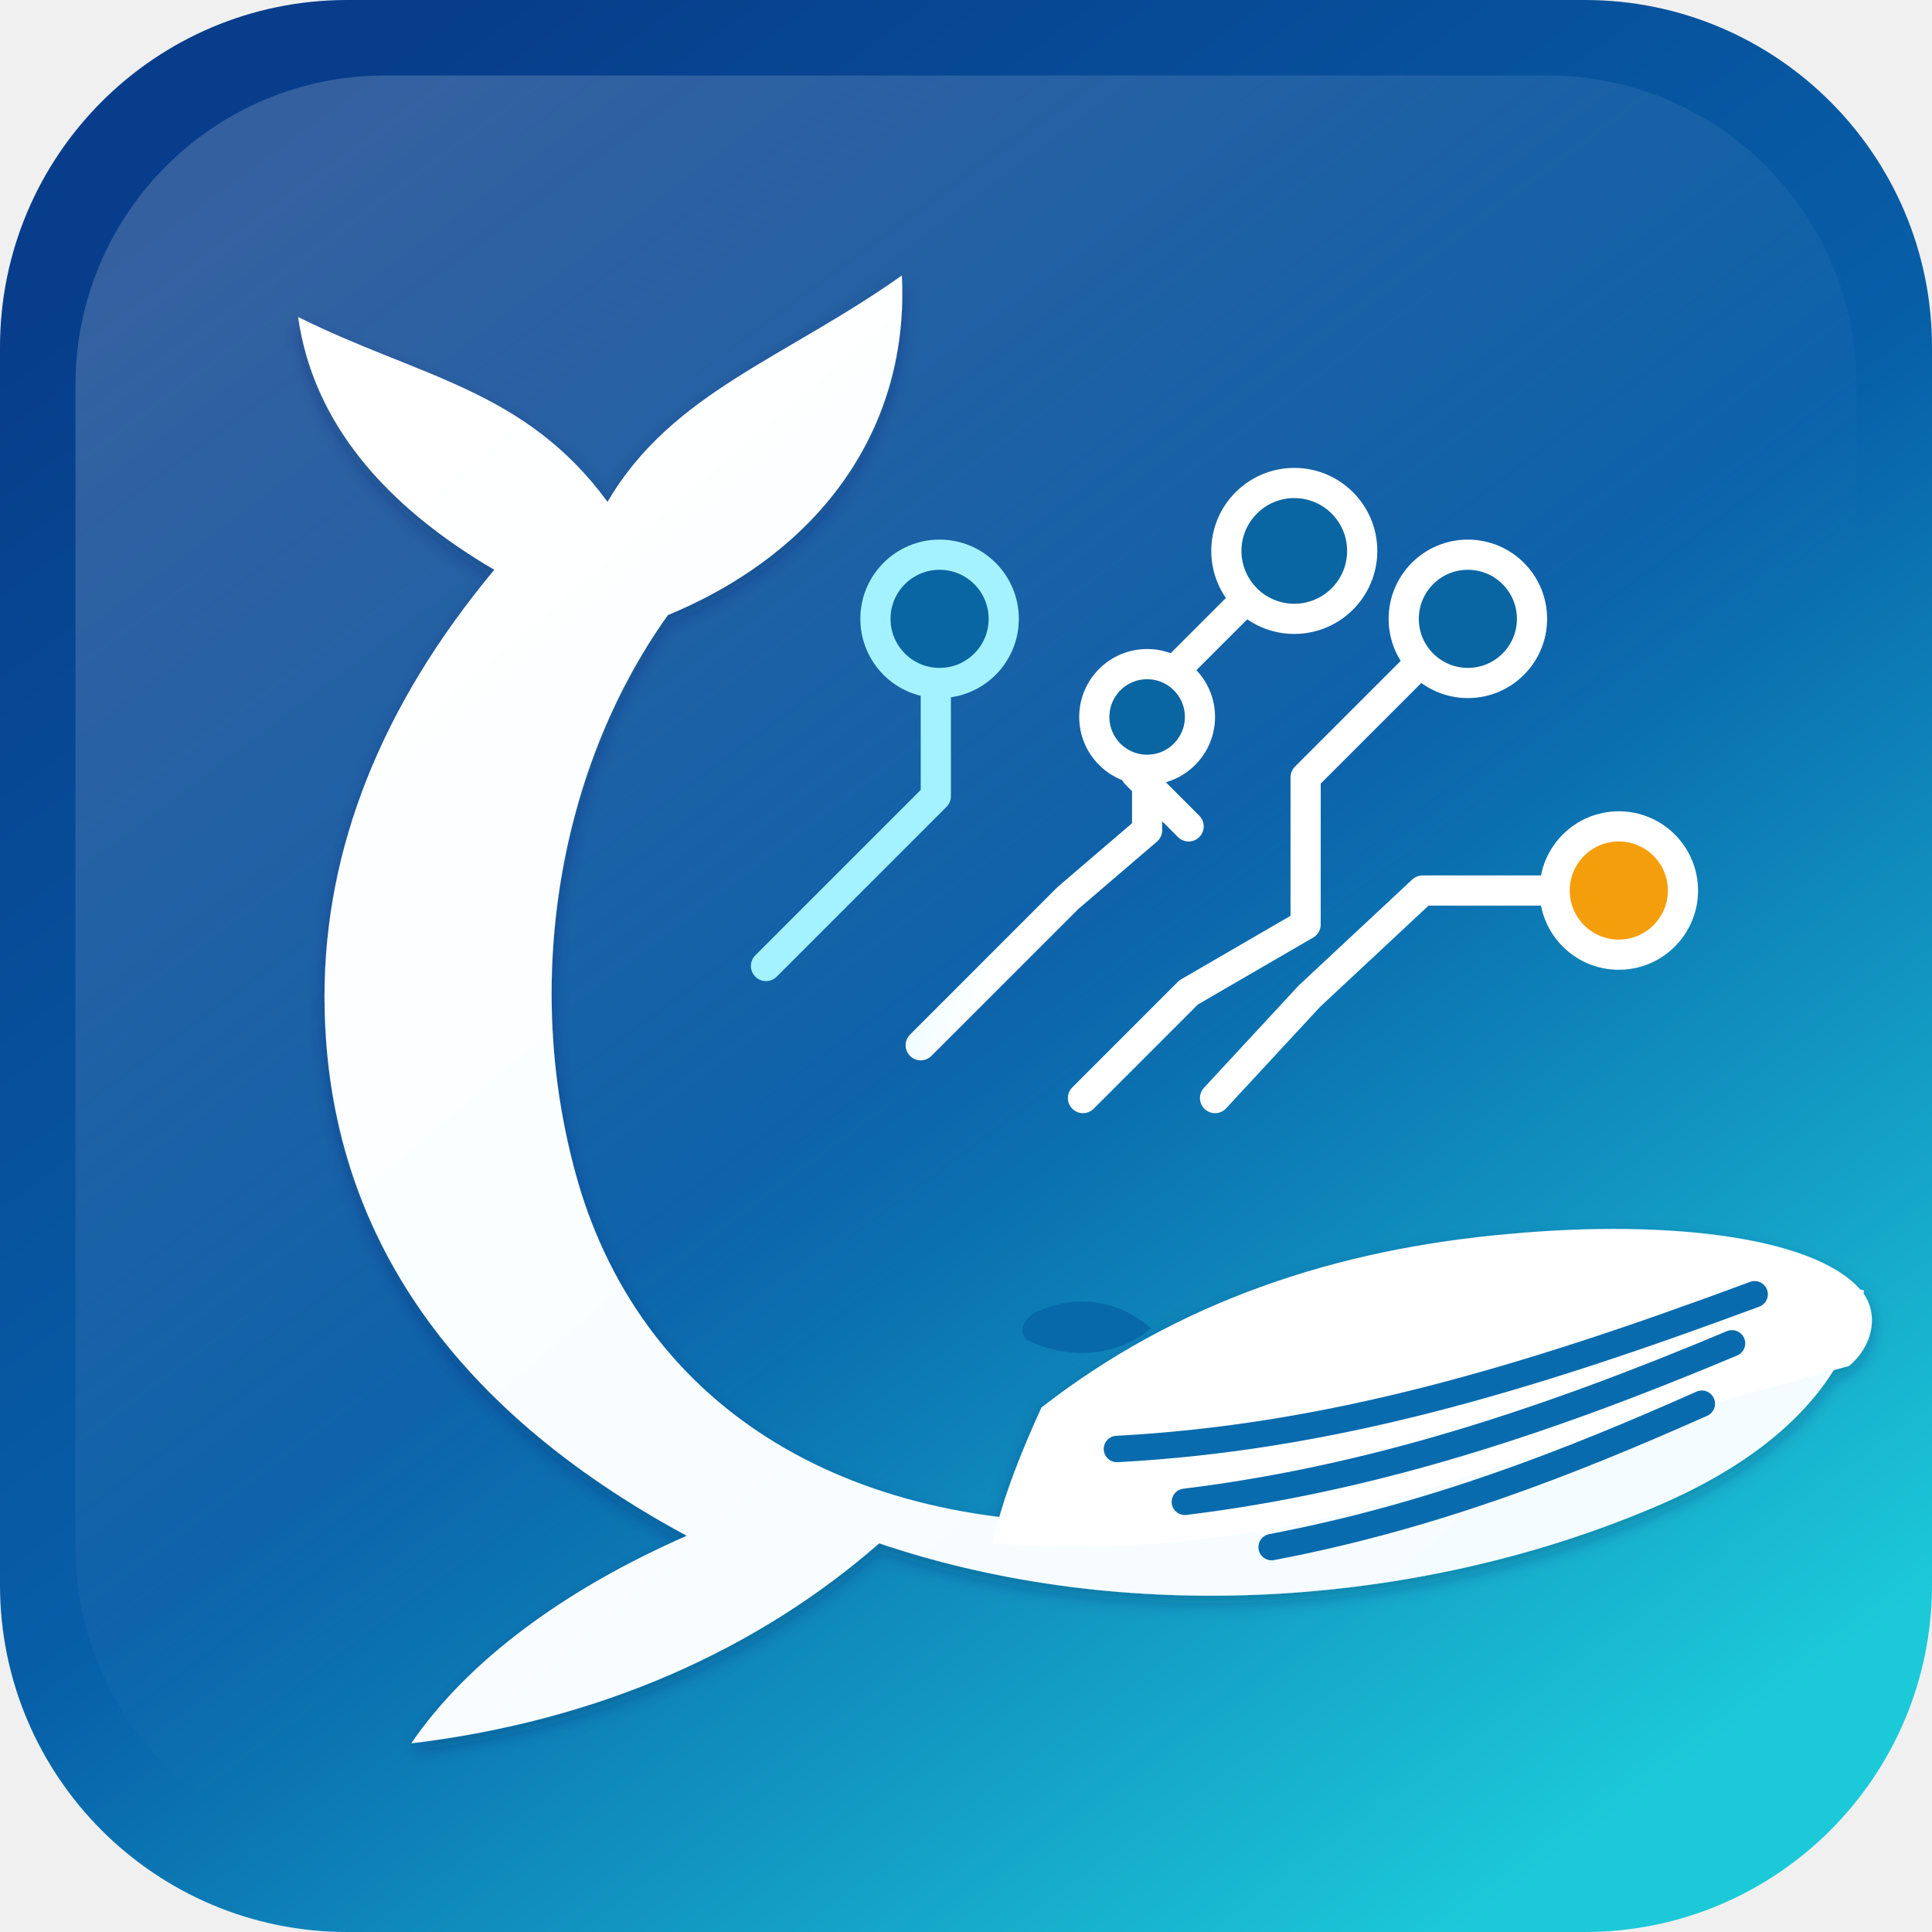
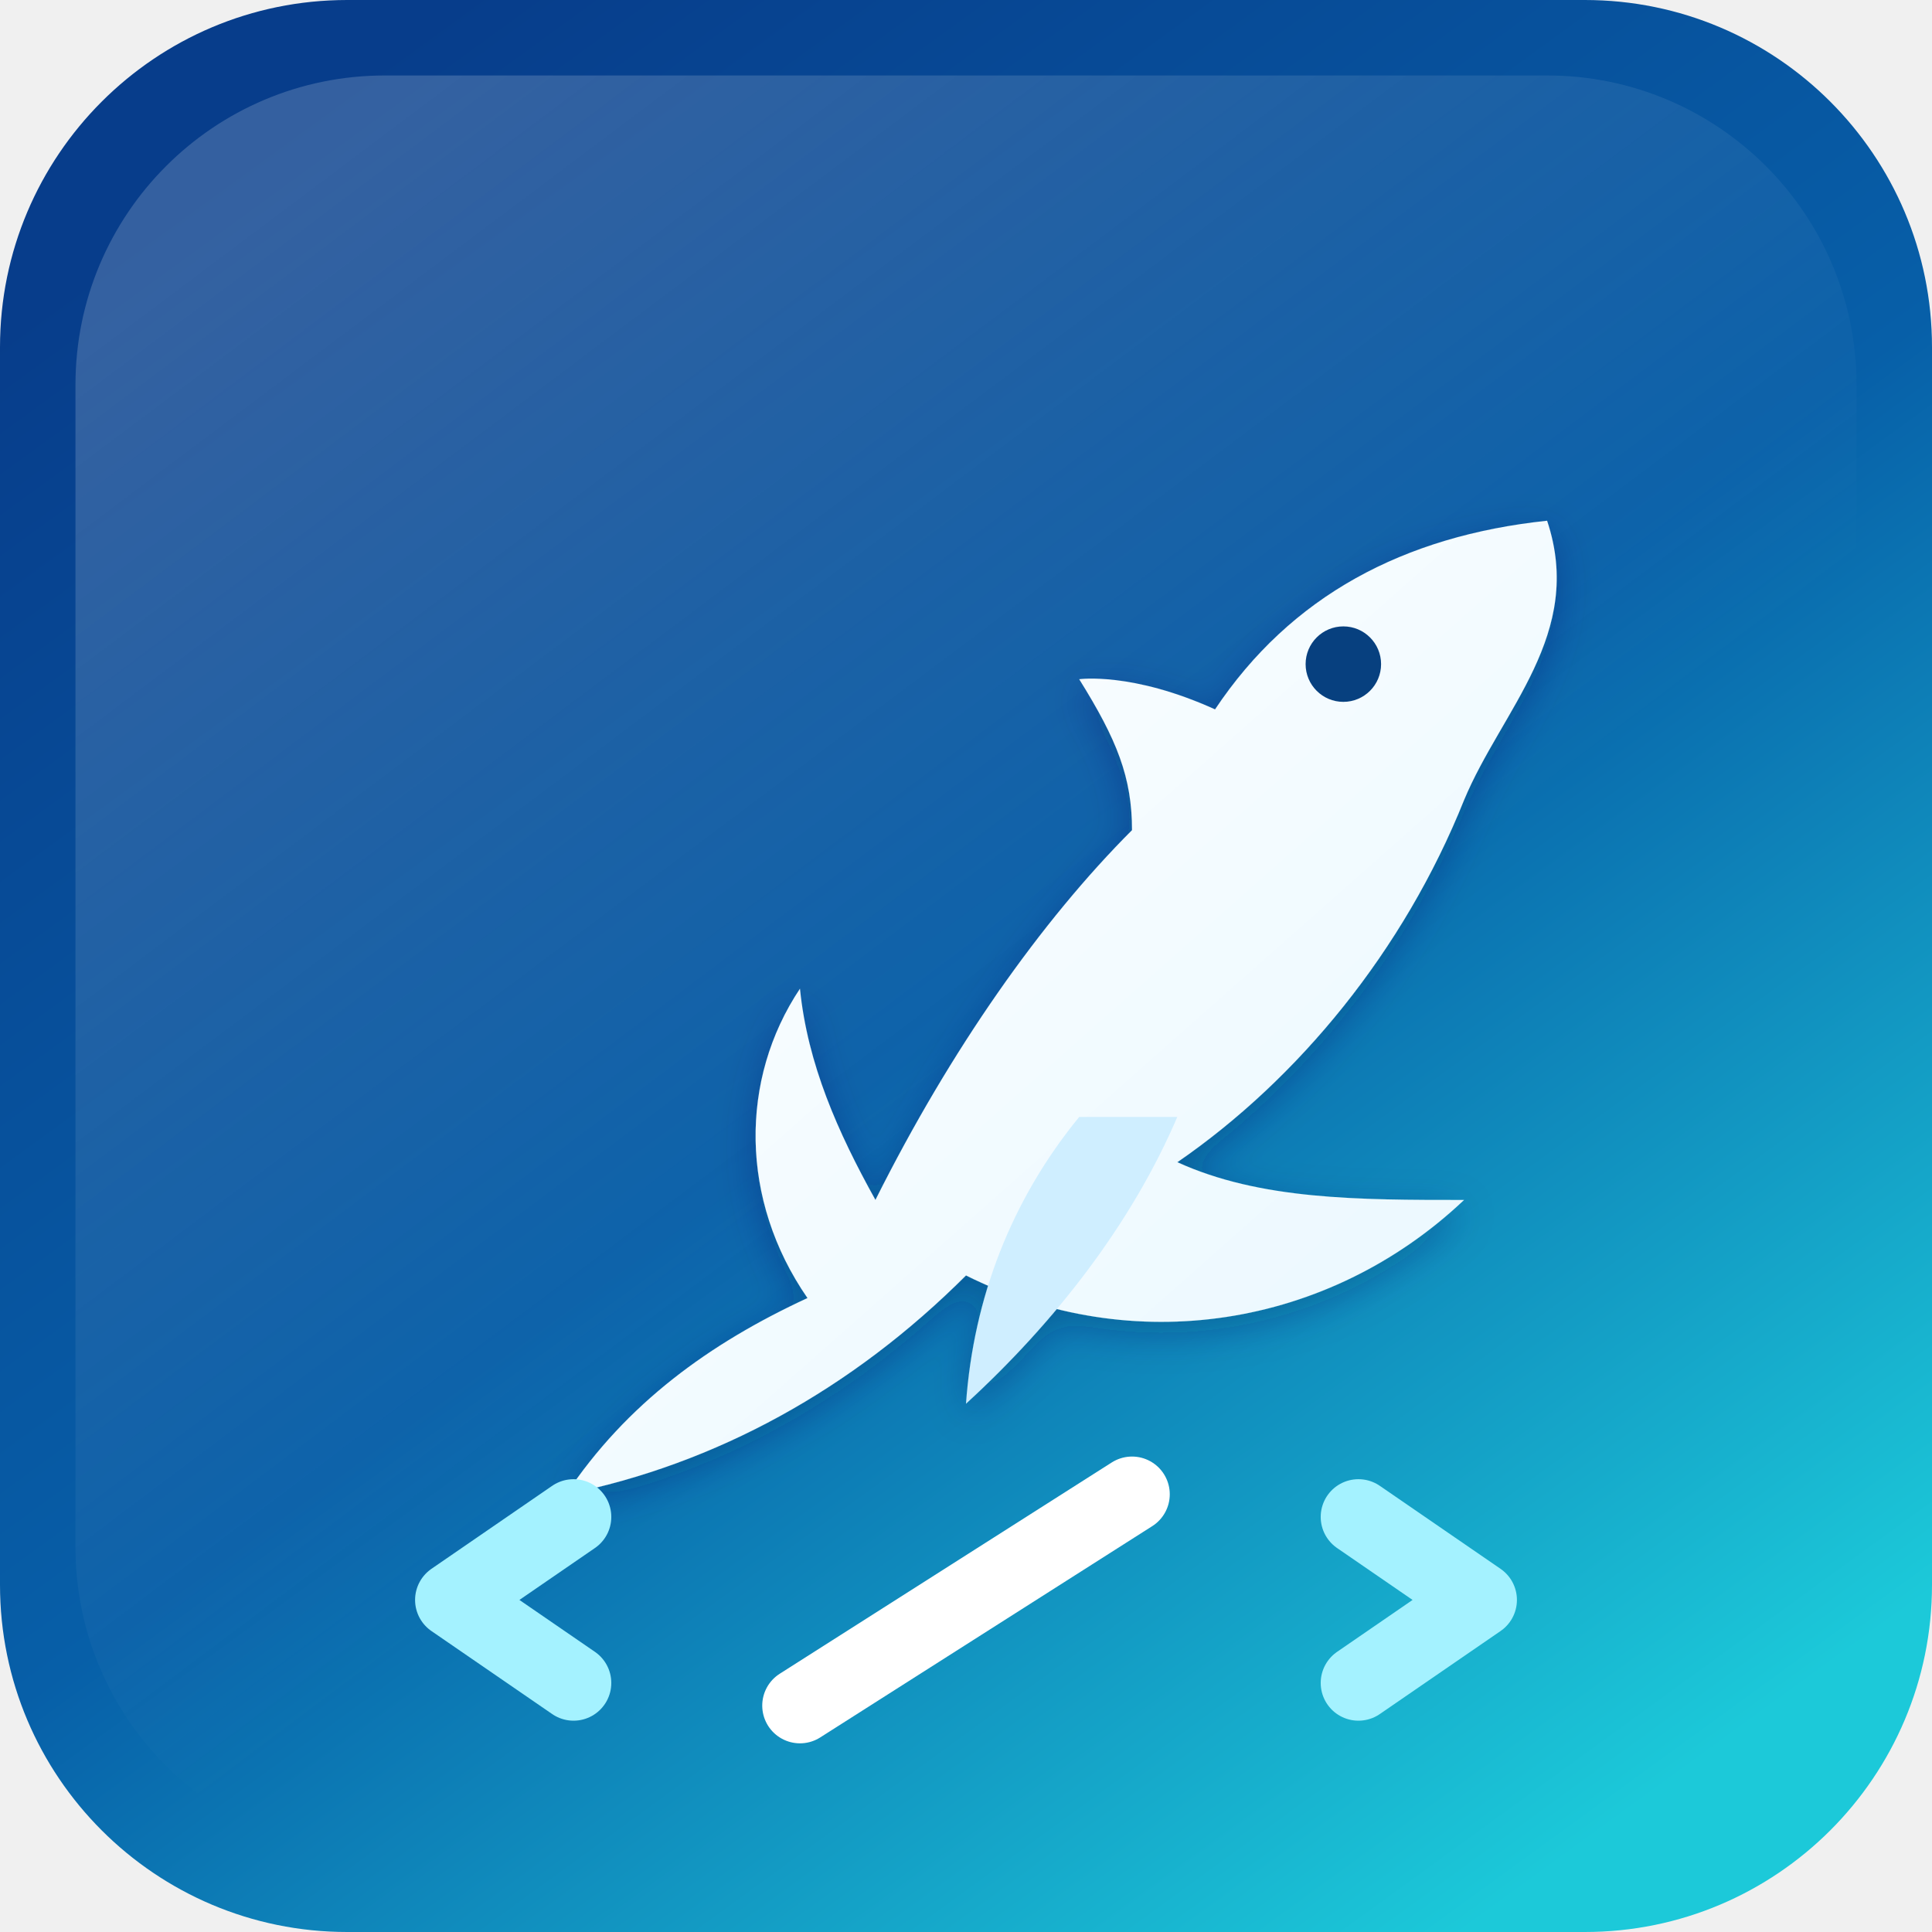
- <svg xmlns="http://www.w3.org/2000/svg" viewBox="0 0 512 512" role="img" aria-labelledby="ruijing-whale-title ruijing-whale-desc">
+ <svg xmlns="http://www.w3.org/2000/svg" viewBox="0 0 512 512" role="img" aria-labelledby="dc-title dc-desc">
  <defs>
-     <linearGradient id="ruijing-bg" x1="88" y1="24" x2="424" y2="486" gradientUnits="userSpaceOnUse">
+     <linearGradient id="dc-bg" x1="88" y1="24" x2="424" y2="486" gradientUnits="userSpaceOnUse">
      <stop offset="0" stop-color="#073D8B" />
      <stop offset="0.52" stop-color="#075FA8" />
      <stop offset="1" stop-color="#1CC9D9" />
    </linearGradient>
-     <linearGradient id="ruijing-bg-glow" x1="118" y1="20" x2="426" y2="430" gradientUnits="userSpaceOnUse">
+     <linearGradient id="dc-glow" x1="118" y1="20" x2="426" y2="430" gradientUnits="userSpaceOnUse">
      <stop offset="0" stop-color="#FFFFFF" stop-opacity="0.18" />
      <stop offset="0.64" stop-color="#FFFFFF" stop-opacity="0" />
    </linearGradient>
-     <linearGradient id="ruijing-whale-soft" x1="122" y1="98" x2="398" y2="421" gradientUnits="userSpaceOnUse">
+     <linearGradient id="dc-body" x1="150" y1="120" x2="380" y2="380" gradientUnits="userSpaceOnUse">
      <stop offset="0" stop-color="#FFFFFF" />
-       <stop offset="1" stop-color="#F5FCFF" />
+       <stop offset="1" stop-color="#EAF8FF" />
    </linearGradient>
-     <linearGradient id="ruijing-line" x1="197" y1="156" x2="440" y2="250" gradientUnits="userSpaceOnUse">
-       <stop offset="0" stop-color="#9FF2FF" />
-       <stop offset="0.38" stop-color="#FFFFFF" />
-       <stop offset="1" stop-color="#FFFFFF" />
-     </linearGradient>
-     <filter id="ruijing-soft-shadow" x="-8%" y="-8%" width="116%" height="116%" color-interpolation-filters="sRGB">
-       <feDropShadow dx="0" dy="2" stdDeviation="2.2" flood-color="#06235F" flood-opacity="0.28" />
+     <filter id="dc-shadow" x="-12%" y="-12%" width="124%" height="124%" color-interpolation-filters="sRGB">
+       <feDropShadow dx="0" dy="3" stdDeviation="5" flood-color="#06235F" flood-opacity="0.30" />
    </filter>
  </defs>
-   <rect width="512" height="512" rx="92" fill="url(#ruijing-bg)" />
-   <rect x="20" y="20" width="472" height="472" rx="82" fill="url(#ruijing-bg-glow)" />
-   <g filter="url(#ruijing-soft-shadow)">
-     <path data-logo-part="whale" fill="url(#ruijing-whale-soft)" d="M79 84c32 16 60 19 82 49 17-29 47-38 78-60 2 40-21 73-62 90-30 42-39 101-23 153 19 60 75 92 151 87 46-3 88-20 127-47 19-13 42-20 62-14-4 24-23 44-57 58-62 26-139 31-204 9-32 28-74 47-124 53 15-22 41-41 73-55-63-34-96-82-96-143 0-39 15-77 45-113-29-17-48-39-52-67Z" />
-     <path data-logo-part="head" fill="#FFFFFF" d="M276 373c36-28 78-42 124-46 43-4 83 1 94 16 4 6 2 14-4 19-37 10-76 21-116 34-35 11-72 16-111 13 3-13 8-25 13-36Z" />
+   <rect width="512" height="512" rx="92" fill="url(#dc-bg)" />
+   <rect x="20" y="20" width="472" height="472" rx="82" fill="url(#dc-glow)" />
+   <g filter="url(#dc-shadow)">
+     <path fill="url(#dc-body)" d="       M 410 138       C 372 142 342 158 322 188       C 300 178 286 180 286 180       C 296 196 300 206 300 220       C 276 244 252 278 232 318       C 222 300 214 282 212 262       C 196 286 196 318 214 344       C 188 356 166 372 150 396       C 190 388 226 368 256 338       C 300 360 352 352 388 318       C 360 318 334 318 312 308       C 344 286 372 252 388 212       C 398 188 420 168 410 138 Z" />
+     <path fill="#CFEEFF" d="M 286 296 C 268 318 258 344 256 372 C 280 350 300 324 312 296 Z" />
  </g>
-   <path data-logo-part="eye" d="M274 348c10-5 22-4 31 4-8 7-21 9-33 3-2-2-1-5 2-7Z" fill="#0769A9" />
-   <g data-logo-part="mouth-lines" fill="none" stroke="#086BAE" stroke-width="7" stroke-linecap="round">
-     <path d="M296 384c56-3 107-18 169-41" />
-     <path d="M314 398c49-6 95-21 145-42" />
-     <path d="M337 410c42-8 78-22 114-38" />
+   <circle cx="356" cy="176" r="10" fill="#07407F" />
+   <g fill="none" stroke="#A4F2FF" stroke-width="20" stroke-linecap="round" stroke-linejoin="round">
+     <polyline points="152,402 120,424 152,446" />
+     <polyline points="360,402 392,424 360,446" />
  </g>
-   <g data-logo-part="circuits" fill="none" stroke-linecap="round" stroke-linejoin="round">
-     <path d="M203 256l45-45v-47" stroke="#A4F2FF" stroke-width="8" />
-     <path d="M244 277l39-39 21-18v-35l39-39" stroke="url(#ruijing-line)" stroke-width="8" />
-     <path d="M287 291l28-28 31-18v-39l42-42" stroke="#FFFFFF" stroke-width="8" />
-     <path d="M322 291l25-27 30-28h51" stroke="#FFFFFF" stroke-width="8" />
-     <path d="M301 186v19l14 14" stroke="#FFFFFF" stroke-width="8" />
-   </g>
-   <g data-logo-part="nodes">
-     <circle cx="249" cy="164" r="17" fill="#0A65A3" stroke="#A4F2FF" stroke-width="8" />
-     <circle cx="343" cy="146" r="18" fill="#0A65A3" stroke="#FFFFFF" stroke-width="8" />
-     <circle cx="304" cy="190" r="14" fill="#0A65A3" stroke="#FFFFFF" stroke-width="8" />
-     <circle cx="389" cy="164" r="17" fill="#0A65A3" stroke="#FFFFFF" stroke-width="8" />
-     <circle cx="429" cy="236" r="17" fill="#F59E0B" stroke="#FFFFFF" stroke-width="8" />
-   </g>
+   <line x1="300" y1="396" x2="212" y2="452" stroke="#FFFFFF" stroke-width="20" stroke-linecap="round" />
</svg>
